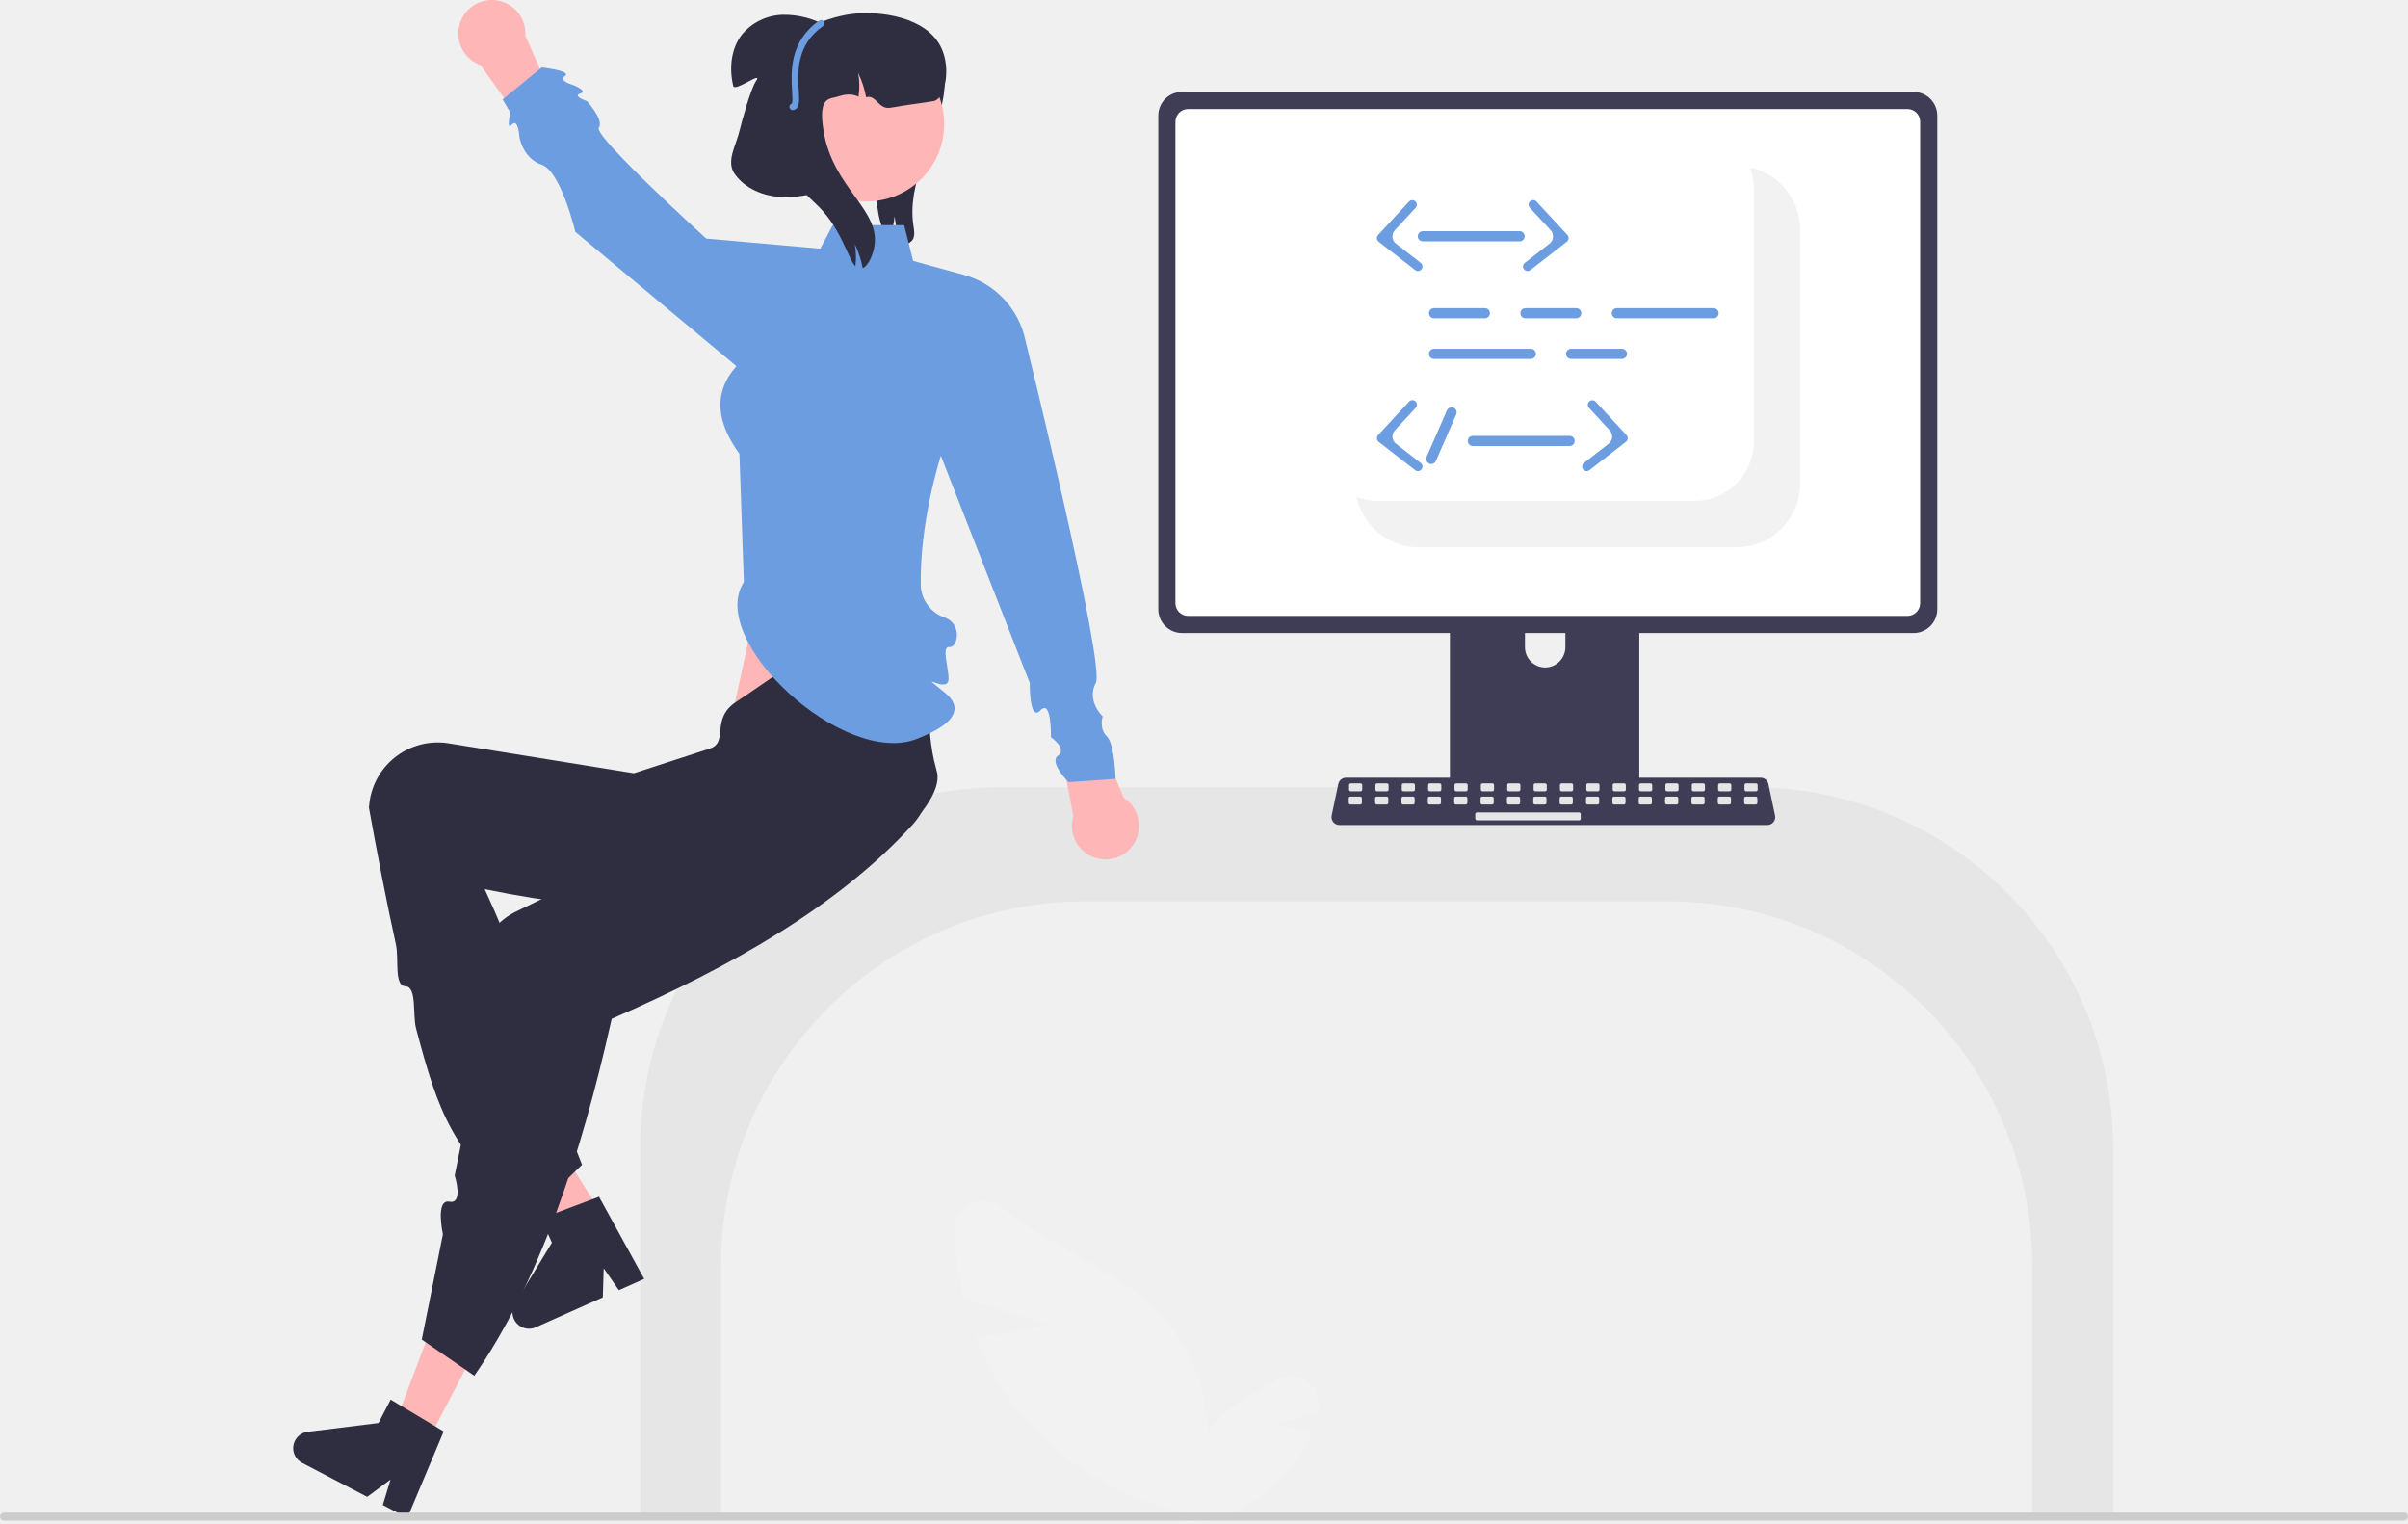
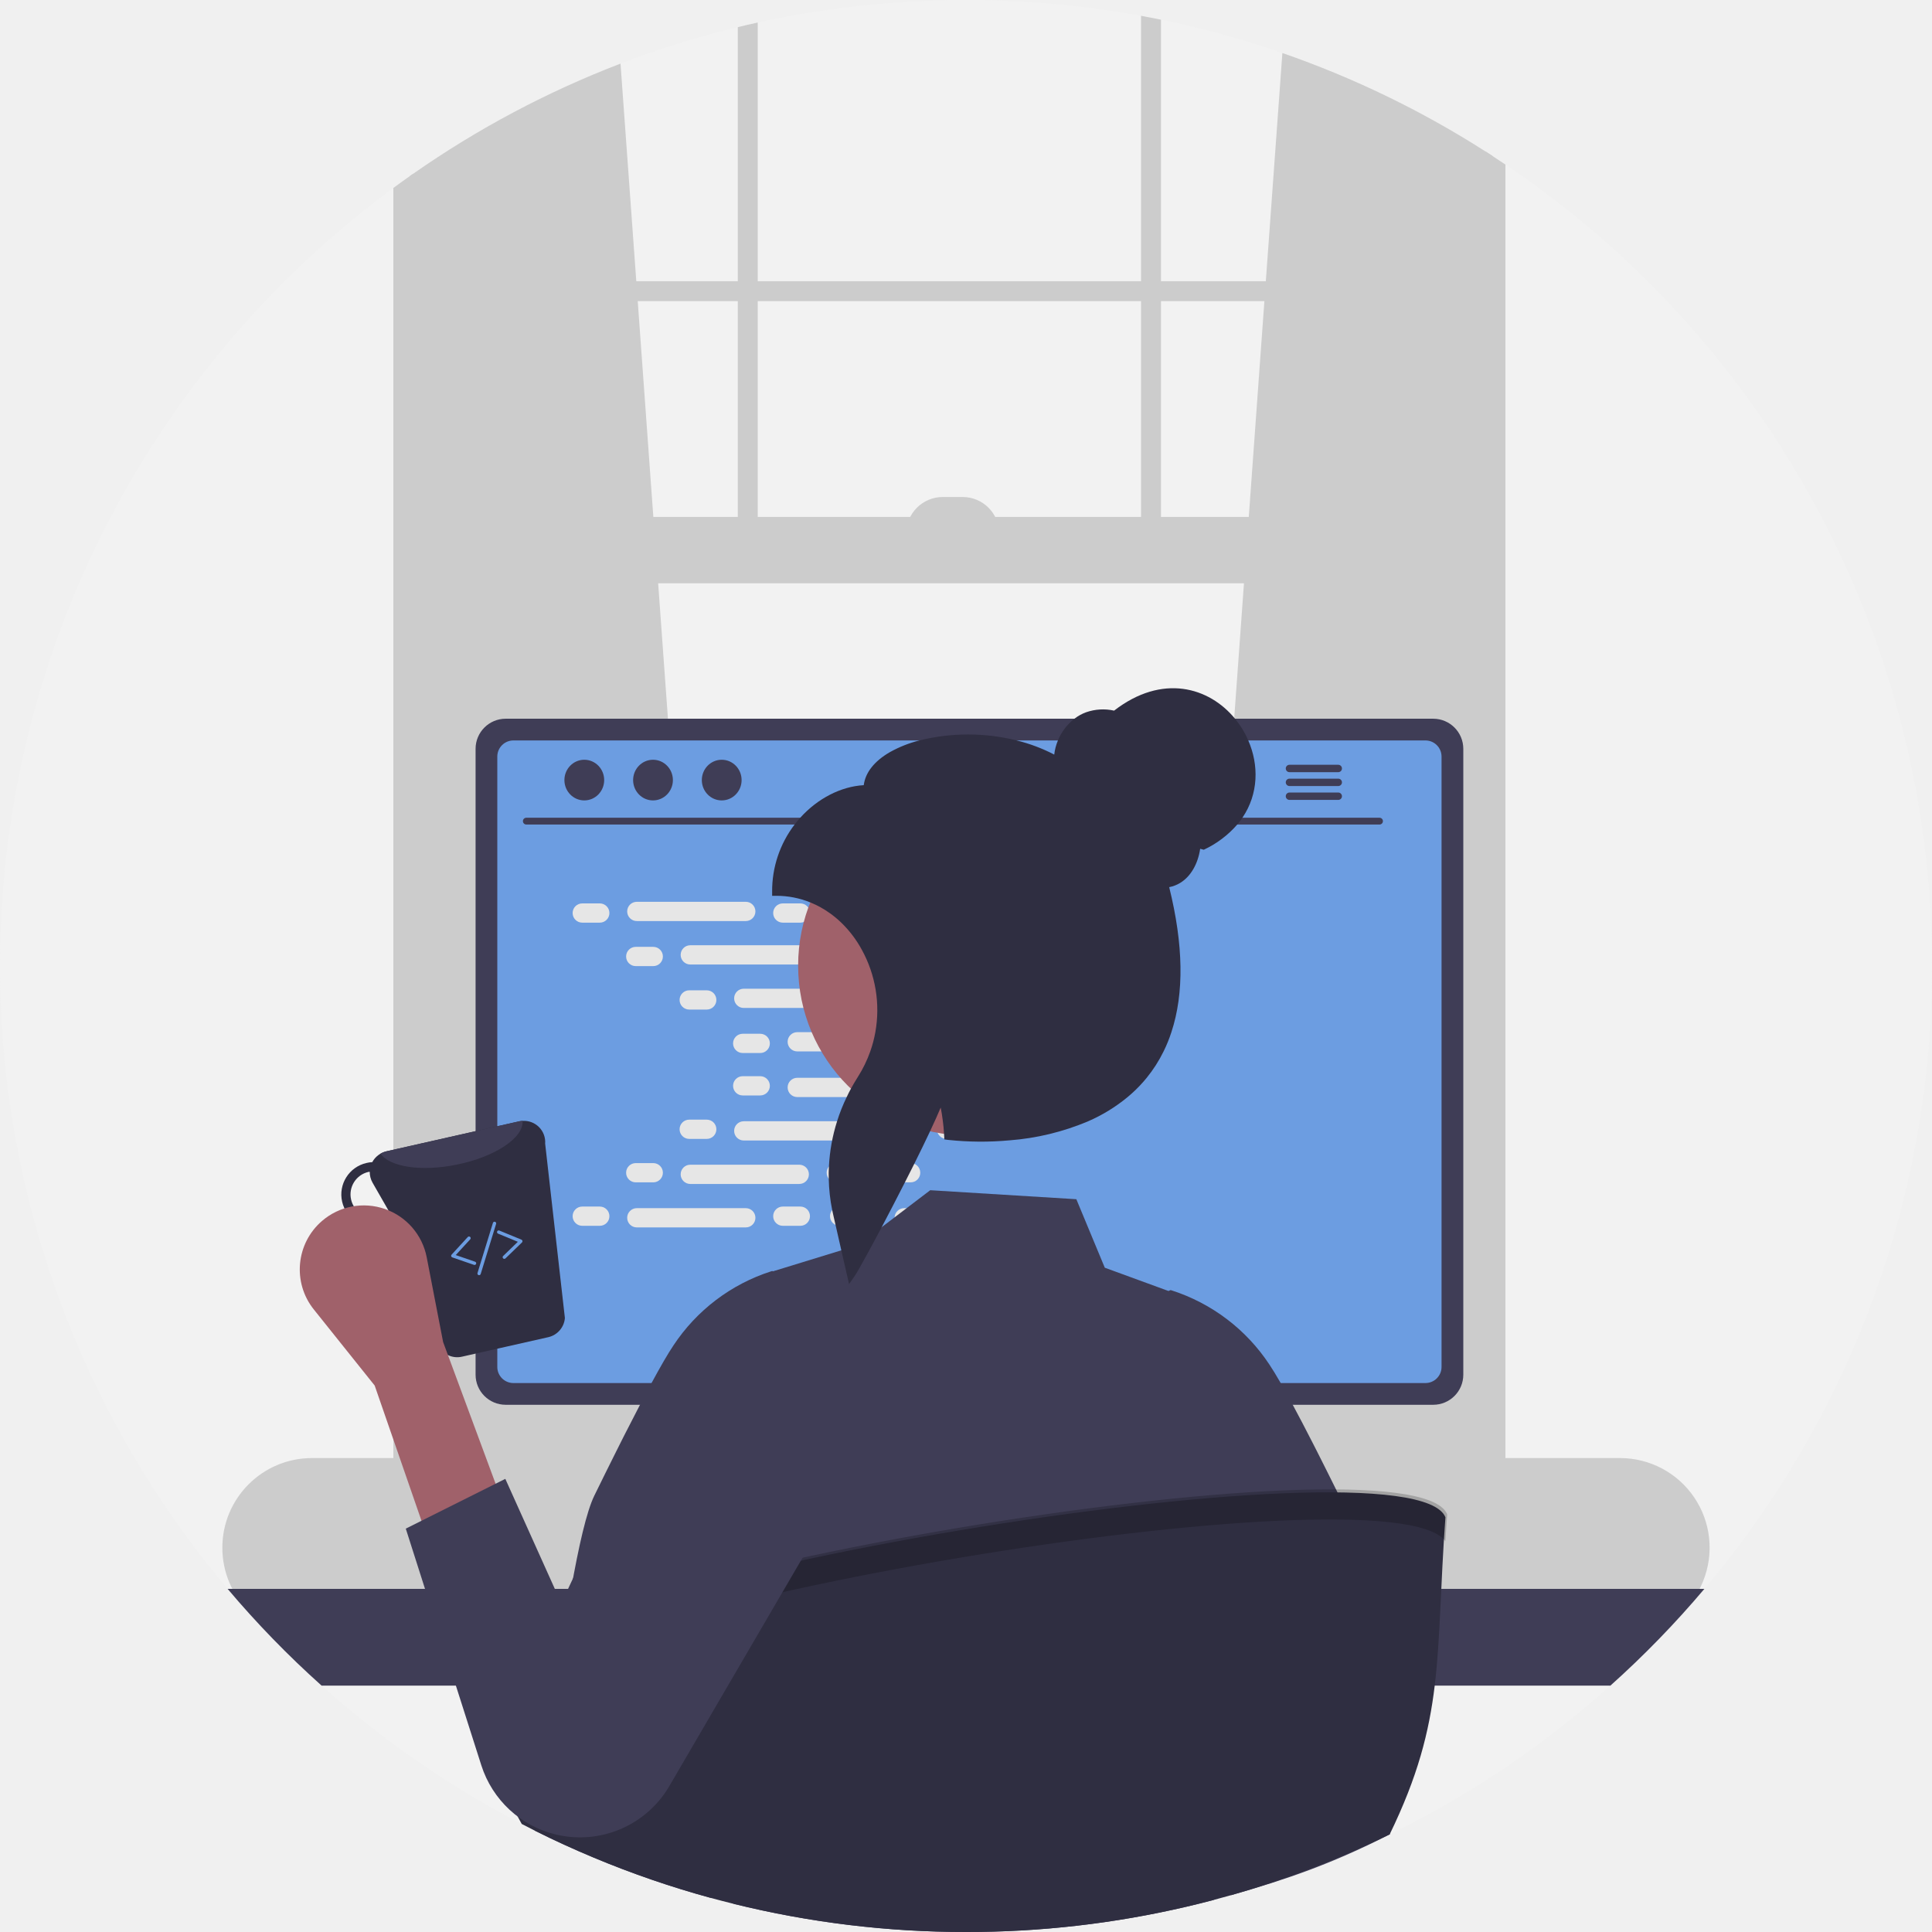
- <svg xmlns="http://www.w3.org/2000/svg" data-name="Layer 1" width="717.67" height="453.964" viewBox="0 0 717.67 453.964">
-   <path d="M527.601,309.438a3.827,3.827,0,0,1-4.314,1.257,5.829,5.829,0,0,1-.679-.248,28.826,28.826,0,0,0-.367-7.989,21.362,21.362,0,0,1-1.64,6.57,8.911,8.911,0,0,1-1.76-2.513,22.425,22.425,0,0,1-1.603-6.046c-1.204-7.088-2.393-14.462-.428-21.389,2.879-10.119,11.957-17.393,15.749-27.211l1.868-1.677c3.198,5.445,3.339,12.212,2.036,18.387-1.297,6.187-3.909,11.994-5.975,17.96s-3.613,12.313-2.655,18.556C528.054,306.566,528.39,308.181,527.601,309.438Z" transform="translate(-255.6148 -237.9612)" fill="#2f2e41" />
-   <polygon points="230.469 157.098 218.295 212.779 271.469 230.098 263.65 157.098 230.469 157.098" fill="#ffb6b6" />
-   <path d="M861.314,690.559h24.096V580.09A107.653,107.653,0,0,0,777.879,472.559H553.94A107.653,107.653,0,0,0,446.41,580.09V690.559h24.096V615.09A108.654,108.654,0,0,1,579.036,506.559H752.783A108.654,108.654,0,0,1,861.314,615.09Z" transform="translate(-255.6148 -237.9612)" fill="#e6e6e6" />
-   <path d="M568.509,632.767l-25.68-7.775a88.484,88.484,0,0,1-2.509-20.963,8.399,8.399,0,0,1,13.815-6.355c13.773,11.814,33.948,18.118,46.968,31.58a52.073,52.073,0,0,1,13.888,42.946l5.621,18.181a87.259,87.259,0,0,1-63.977-35.285,84.287,84.287,0,0,1-10.122-18.565C557.405,635.296,568.509,632.767,568.509,632.767Z" transform="translate(-255.6148 -237.9612)" fill="#f2f2f2" />
-   <path d="M635.438,662.54l13.098-3.966q.025-.104.05-.209a8.409,8.409,0,0,0-12.483-9.094c-5.946,3.532-12.548,6.573-17.289,11.476a26.559,26.559,0,0,0-7.083,21.904l-2.867,9.273a44.505,44.505,0,0,0,32.63-17.996,42.989,42.989,0,0,0,5.162-9.469C641.101,663.83,635.438,662.54,635.438,662.54Z" transform="translate(-255.6148 -237.9612)" fill="#f2f2f2" />
-   <path d="M741.463,391.091H690.458a2.721,2.721,0,0,0-2.717,2.724v80.574h56.447V393.815A2.723,2.723,0,0,0,741.463,391.091Zm-25.331,45.781a6.051,6.051,0,0,1-6.023-6.023v-9.293a6.023,6.023,0,0,1,12.046,0v9.293a6.051,6.051,0,0,1-6.023,6.023Z" transform="translate(-255.6148 -237.9612)" fill="#3f3d56" />
-   <path d="M825.924,265.347H607.895a7.078,7.078,0,0,0-7.066,7.066V419.54a7.073,7.073,0,0,0,7.066,7.066h218.029a7.073,7.073,0,0,0,7.066-7.066V272.413A7.078,7.078,0,0,0,825.924,265.347Z" transform="translate(-255.6148 -237.9612)" fill="#3f3d56" />
-   <path d="M824.104,270.45H609.717a3.787,3.787,0,0,0-3.779,3.787V417.718a3.786,3.786,0,0,0,3.779,3.779H824.104a3.786,3.786,0,0,0,3.779-3.779V274.237A3.787,3.787,0,0,0,824.104,270.45Z" transform="translate(-255.6148 -237.9612)" fill="#fff" />
-   <path d="M687.565,471.812v7.774a1.523,1.523,0,0,0,1.52,1.52h53.758a1.527,1.527,0,0,0,1.52-1.52V471.812Z" transform="translate(-255.6148 -237.9612)" fill="#3f3d56" />
-   <path d="M782.345,483.811H654.796a2.346,2.346,0,0,1-2.296-2.83l1.979-9.4a2.356,2.356,0,0,1,2.296-1.863H780.366a2.356,2.356,0,0,1,2.296,1.863l1.979,9.4a2.346,2.346,0,0,1-2.296,2.83Z" transform="translate(-255.6148 -237.9612)" fill="#3f3d56" />
-   <rect x="402.066" y="233.45" width="3.928" height="2.357" rx="0.488" fill="#e6e6e6" />
-   <rect x="409.923" y="233.45" width="3.928" height="2.357" rx="0.488" fill="#e6e6e6" />
-   <rect x="417.779" y="233.45" width="3.928" height="2.357" rx="0.488" fill="#e6e6e6" />
-   <rect x="425.636" y="233.45" width="3.928" height="2.357" rx="0.488" fill="#e6e6e6" />
-   <rect x="433.493" y="233.45" width="3.928" height="2.357" rx="0.488" fill="#e6e6e6" />
-   <rect x="441.35" y="233.45" width="3.928" height="2.357" rx="0.488" fill="#e6e6e6" />
-   <rect x="449.207" y="233.45" width="3.928" height="2.357" rx="0.488" fill="#e6e6e6" />
-   <rect x="457.063" y="233.45" width="3.928" height="2.357" rx="0.488" fill="#e6e6e6" />
-   <rect x="464.92" y="233.45" width="3.928" height="2.357" rx="0.488" fill="#e6e6e6" />
-   <rect x="472.777" y="233.45" width="3.928" height="2.357" rx="0.488" fill="#e6e6e6" />
-   <rect x="480.634" y="233.45" width="3.928" height="2.357" rx="0.488" fill="#e6e6e6" />
-   <rect x="488.49" y="233.45" width="3.928" height="2.357" rx="0.488" fill="#e6e6e6" />
-   <rect x="496.347" y="233.45" width="3.928" height="2.357" rx="0.488" fill="#e6e6e6" />
-   <rect x="504.204" y="233.45" width="3.928" height="2.357" rx="0.488" fill="#e6e6e6" />
-   <rect x="512.061" y="233.45" width="3.928" height="2.357" rx="0.488" fill="#e6e6e6" />
-   <rect x="519.917" y="233.45" width="3.928" height="2.357" rx="0.488" fill="#e6e6e6" />
-   <rect x="401.973" y="237.378" width="3.928" height="2.357" rx="0.488" fill="#e6e6e6" />
-   <rect x="409.83" y="237.378" width="3.928" height="2.357" rx="0.488" fill="#e6e6e6" />
-   <rect x="417.687" y="237.378" width="3.928" height="2.357" rx="0.488" fill="#e6e6e6" />
-   <rect x="425.543" y="237.378" width="3.928" height="2.357" rx="0.488" fill="#e6e6e6" />
-   <rect x="433.4" y="237.378" width="3.928" height="2.357" rx="0.488" fill="#e6e6e6" />
-   <rect x="441.257" y="237.378" width="3.928" height="2.357" rx="0.488" fill="#e6e6e6" />
-   <rect x="449.114" y="237.378" width="3.928" height="2.357" rx="0.488" fill="#e6e6e6" />
-   <rect x="456.97" y="237.378" width="3.928" height="2.357" rx="0.488" fill="#e6e6e6" />
-   <rect x="464.827" y="237.378" width="3.928" height="2.357" rx="0.488" fill="#e6e6e6" />
-   <rect x="472.684" y="237.378" width="3.928" height="2.357" rx="0.488" fill="#e6e6e6" />
-   <rect x="480.541" y="237.378" width="3.928" height="2.357" rx="0.488" fill="#e6e6e6" />
-   <rect x="488.398" y="237.378" width="3.928" height="2.357" rx="0.488" fill="#e6e6e6" />
-   <rect x="496.254" y="237.378" width="3.928" height="2.357" rx="0.488" fill="#e6e6e6" />
-   <rect x="504.111" y="237.378" width="3.928" height="2.357" rx="0.488" fill="#e6e6e6" />
-   <rect x="511.968" y="237.378" width="3.928" height="2.357" rx="0.488" fill="#e6e6e6" />
-   <rect x="519.825" y="237.378" width="3.928" height="2.357" rx="0.488" fill="#e6e6e6" />
-   <rect x="439.686" y="242.092" width="31.427" height="2.357" rx="0.488" fill="#e6e6e6" />
-   <path d="M792.138,306.469v75.52a19.073,19.073,0,0,1-19.07,19.07h-94.52a19.081,19.081,0,0,1-17.51-11.49,17.984,17.984,0,0,1-1.13-3.51,17.367,17.367,0,0,0,6.3,1.17h94.52a17.605,17.605,0,0,0,17.58-17.58v-75.52a17.368,17.368,0,0,0-1.17-6.3,17.988,17.988,0,0,1,3.51,1.13A19.081,19.081,0,0,1,792.138,306.469Z" transform="translate(-255.6148 -237.9612)" fill="#f2f2f2" />
-   <polygon points="183.897 368.973 174.522 374.778 146.903 340.828 160.739 332.262 183.897 368.973" fill="#ffb6b6" />
-   <path d="M447.605,619.06l-7.541,3.367-4.524-6.519-.269,8.659-20.001,8.929a4.924,4.924,0,0,1-6.214-7.056l11.048-18.162-3.213-7.198,17.248-6.497Z" transform="translate(-255.6148 -237.9612)" fill="#2f2e41" />
-   <path d="M413.25,600.403l15.834-15.344c-11.764-29.029-12.704-47.022-29.012-82.131,38.693,7.914,66.356,7.433,98.356.337,10.833-2.365,38.786-23.956,36.487-35.027q-.161-.776-.381-1.538c-3.435-11.711-1.016-29.646-8.451-42.642-13.755-5.186-34.653,12.326-51,23-7.883,5.147-2.112,12.161-8,14l-22.569,7.326-55.373-8.943a20.511,20.511,0,0,0-23.376,17.359q-.141.902-.204,1.813c2.548,14.103,5.204,27.837,8.063,40.873.923,4.208-.635,12.275,2.836,12.395s2.073,8.464,3.154,12.543C386.269,569.54,390.477,581.694,413.25,600.403Z" transform="translate(-255.6148 -237.9612)" fill="#2f2e41" />
-   <polygon points="127.329 429.745 117.562 424.647 133.015 383.711 147.43 391.235 127.329 429.745" fill="#ffb6b6" />
-   <path d="M381.316,637.145l15.661,10.783c19.195-27.76,31.658-64.854,40.939-106.36,36.139-15.765,67.761-33.801,89.796-57.993a20.915,20.915,0,0,0-1.209-29.095q-.578-.542-1.196-1.039c-9.545-7.603-30.743-3.228-44.292-9.583l-24.204,33.5,2.782,7.803-8.42,4.099-7.109,3.461-8.138,3.962L409.248,509.669a20.484,20.484,0,0,0-9.089,27.629q.404.818.878,1.6l-9.908,49.36s2.726,8.593-1.563,7.789-1.952,9.725-1.952,9.725Z" transform="translate(-255.6148 -237.9612)" fill="#2f2e41" />
-   <path d="M377.029,690.267l-7.321-3.821,2.301-7.594-6.955,5.165-19.418-10.135a4.924,4.924,0,0,1,1.673-9.252l21.096-2.616,3.647-6.988,15.802,9.486Z" transform="translate(-255.6148 -237.9612)" fill="#2f2e41" />
-   <path d="M590.506,475.665l-11.423-27.606-9,5,5.435,28.082a10.001,10.001,0,1,0,14.988-5.476Z" transform="translate(-255.6148 -237.9612)" fill="#ffb6b6" />
-   <path d="M398.823,257.368l17.381,24.3,7.633-6.909L412.18,248.638a10.001,10.001,0,1,0-13.357,8.73Z" transform="translate(-255.6148 -237.9612)" fill="#ffb6b6" />
-   <path d="M477.312,411.382c-11.274,17.486,30.028,55.586,51.772,46.677,3.807-1.56,16.904-6.713,7.952-13.856s1.038.851,1.274-3.799c.158-3.109-2.249-9.929.262-9.637s3.953-6.971-1.517-8.822a10.618,10.618,0,0,1-7-9c-.523-19.167,5.968-39.177,5.968-39.177l26.498,67.735s-.196,11.719,3.183,8.137,3.133,8.009,3.133,8.009,5.025,3.507,2.135,5.458,3.111,7.952,3.111,7.952l14-1s-.219-10.4-2.61-12.7-1.216-5.919-1.216-5.919-4.928-4.584-2.051-9.983-20.951-101.961-20.951-101.961a25.72,25.72,0,0,0-18.366-19.62l-15.121-4.163-2.685-10.653H503.792l-3.709,7-34-3s-33.643-30.61-32-33-3.573-7.986-3.573-7.986-4.454-1.458-1.941-2.236-2.237-2.578-2.237-2.578-4.4-1.156-2.325-2.678-6.925-2.522-6.925-2.522l-11.677,9.528,2.36,4.002s-1.439,5.449.439,3.46,2.232,3.784,2.232,3.784.959,6.322,6.646,8.227,10,20,10,20l48,40c-7.311,8.391-5.571,17.166.906,26.142Z" transform="translate(-255.6148 -237.9612)" fill="#6c9de1" />
-   <circle cx="258.343" cy="36.964" r="23.056" fill="#ffb6b6" />
-   <path d="M534.083,268.059c-.59.17-9.25,1.3-13,2-3.68.69-4.32-4-7.33-3.12a.127.127,0,0,0-.01-.06,28.344,28.344,0,0,0-2.37-7.17,21.178,21.178,0,0,1,.17,6.6.984.984,0,0,1-.02.17c-.01.1-.03.19-.04.29-3.18-1.4-5.2-.15-7.4.29-2.46.49-4.38,1.57-3,10,2.83,17.34,17.55,23.53,15,35-.5,2.27-1.76,5.11-3.34,5.82a28.344,28.344,0,0,0-2.37-7.17,21.178,21.178,0,0,1,.17,6.6c-2.45-2.65-4.22-11.91-12.46-19.25-2.03-1.8-12.2-12.48-13.42-15a32.136,32.136,0,0,1,.54,6.11,29.416,29.416,0,0,1-.28,4.1,1.151,1.151,0,0,1-.03.26c-.01.16-.04.3-.06.45-.02.17-.05.33-.08.5-3.33-.48-6.28-1.06-7.67-2.42-6.76-6.58,1.49-19.4,6-31,6.45-16.61,25.18-18.82,27-19,8.02-.81,21.57.91,26,10C539.183,258.429,537.203,267.159,534.083,268.059Z" transform="translate(-255.6148 -237.9612)" fill="#2f2e41" />
-   <path d="M485.468,271.808l16.701-25.98a25.612,25.612,0,0,0-13.188-3.46,16.419,16.419,0,0,0-12.109,5.711c-3.411,4.239-3.996,10.232-2.718,15.521C474.595,265.427,483,259,481,262c-1.642,2.349-4.327,12.222-5,15-1.084,4.472-4.063,9.062-1.409,12.821,3.139,4.444,8.74,6.654,14.177,6.878s10.788-1.282,15.954-2.989Z" transform="translate(-255.6148 -237.9612)" fill="#2f2e41" />
-   <path d="M491.886,270.783a1,1,0,0,1-.273-1.962c.262-.433.155-2.253.068-3.725-.325-5.524-.87-14.769,8.106-21.01a1.0 1,0,0,1,1.142,1.642c-8.055,5.601-7.571,13.815-7.251,19.25.183,3.107.315,5.352-1.57,5.779A.994.994,0,0,1,491.886,270.783Z" transform="translate(-255.6148 -237.9612)" fill="#6c9de1" />
-   <path d="M255.615,689.912a1.186,1.186,0,0,0,1.183,1.19H972.095a1.19,1.19,0,0,0,0-2.38h-715.29a1.186,1.186,0,0,0-1.19,1.183Z" transform="translate(-255.6148 -237.9612)" fill="#ccc" />
-   <path d="M698.15,332.811H683.017a1.513,1.513,0,0,1,0-3.026h15.132a1.513,1.513,0,0,1,0,3.026Z" transform="translate(-255.6148 -237.9612)" fill="#6c9de1" />
-   <path d="M725.387,332.811H710.255a1.513,1.513,0,1,1,0-3.026h15.132a1.513,1.513,0,1,1,0,3.026Z" transform="translate(-255.6148 -237.9612)" fill="#6c9de1" />
-   <path d="M739.006,344.916H723.874a1.513,1.513,0,1,1,0-3.026h15.132a1.513,1.513,0,1,1,0,3.026Z" transform="translate(-255.6148 -237.9612)" fill="#6c9de1" />
-   <path d="M711.852,344.916H683.017a1.513,1.513,0,0,1,0-3.026H711.852a1.513,1.513,0,0,1,0,3.026Z" transform="translate(-255.6148 -237.9612)" fill="#6c9de1" />
-   <path d="M766.327,332.811H737.493a1.513,1.513,0,0,1,0-3.026h28.834a1.513,1.513,0,1,1,0,3.026Z" transform="translate(-255.6148 -237.9612)" fill="#6c9de1" />
-   <path d="M708.509,309.887H679.675a1.513,1.513,0,1,1,0-3.026h28.834a1.513,1.513,0,1,1,0,3.026Z" transform="translate(-255.6148 -237.9612)" fill="#6c9de1" />
-   <path d="M710.88,318.727a1.355,1.355,0,0,1-.832-2.425l7.383-5.739a2.714,2.714,0,0,0,.328-3.984l-6.199-6.711a1.355,1.355,0,1,1,1.99-1.839l9.205,9.965a1.355,1.355,0,0,1-.163,1.99l-10.881,8.458A1.351,1.351,0,0,1,710.88,318.727Z" transform="translate(-255.6148 -237.9612)" fill="#6c9de1" />
-   <path d="M678.216,318.727a1.355,1.355,0,0,0,.832-2.425l-7.383-5.739a2.714,2.714,0,0,1-.328-3.984l6.199-6.711a1.355,1.355,0,0,0-1.99-1.839l-9.205,9.965a1.355,1.355,0,0,0,.163,1.99l10.881,8.458A1.351,1.351,0,0,0,678.216,318.727Z" transform="translate(-255.6148 -237.9612)" fill="#6c9de1" />
-   <path d="M723.416,370.867H694.581a1.513,1.513,0,0,1,0-3.026h28.834a1.513,1.513,0,0,1,0,3.026Z" transform="translate(-255.6148 -237.9612)" fill="#6c9de1" />
-   <path d="M728.497,378.352a1.355,1.355,0,0,1-.832-2.425l7.383-5.739a2.714,2.714,0,0,0,.328-3.984l-6.199-6.711a1.355,1.355,0,0,1,1.99-1.839l9.205,9.965a1.355,1.355,0,0,1-.163,1.99l-10.881,8.458A1.351,1.351,0,0,1,728.497,378.352Z" transform="translate(-255.6148 -237.9612)" fill="#6c9de1" />
-   <path d="M678.216,378.352a1.355,1.355,0,0,0,.832-2.425l-7.383-5.739a2.714,2.714,0,0,1-.328-3.984l6.199-6.711a1.355,1.355,0,1,0-1.99-1.839l-9.205,9.965a1.355,1.355,0,0,0,.163,1.99l10.881,8.458A1.351,1.351,0,0,0,678.216,378.352Z" transform="translate(-255.6148 -237.9612)" fill="#6c9de1" />
-   <path d="M680.789,374.113l6.061-13.865a1.513,1.513,0,0,1,2.773,1.212l-6.061,13.865a1.513,1.513,0,1,1-2.773-1.212Z" transform="translate(-255.6148 -237.9612)" fill="#6c9de1" />
+ <svg xmlns="http://www.w3.org/2000/svg" data-name="Layer 1" width="578" height="578" viewBox="0 0 578 578">
+   <path d="M889,450a287.861,287.861,0,0,1-68.09,186.34c-1.6,1.9-3.23,3.77-4.89,5.63a290.588,290.588,0,0,1-67.49,55.99q-8.67,5.205-17.72,9.81c-.61.31-1.23.62-1.84.92-.73.37-1.47.73-2.21,1.09A286.159,286.159,0,0,1,679.24,728q-2.55.72-5.11,1.4a288.588,288.588,0,0,1-65.84,9.49c-1.16.03-2.3.05-3.4.07-.39.01-.77.02-1.15.02-1.25.01-2.49.02-3.74.02a289.271,289.271,0,0,1-69.54-8.43q-3.42-.84-6.81-1.77a285.473,285.473,0,0,1-34.97-12.03q-9-3.75-17.68-8.09c-1.31-.66-2.62-1.32-3.91-2-.55-.27-1.09-.56-1.63-.84a290.458,290.458,0,0,1-81.65-64.06c-1.6-1.79-3.17-3.61-4.72-5.44a289.025,289.025,0,0,1,49.59-419.1c1.64-1.21,3.29-2.41,4.96-3.58q.495-.345.99-.69a286.753,286.753,0,0,1,97.1-43.85c1.98-.49,3.96-.95,5.96-1.38a291.798,291.798,0,0,1,114.68-2.01c1.99.37,3.98.75,5.96,1.16a287.281,287.281,0,0,1,97.1,39.43c.66.42,1.32.84,1.98,1.28,1.33.86,2.66,1.74,3.97,2.63A288.686,288.686,0,0,1,889,450Z" transform="translate(-311 -161)" fill="#f2f2f2" />
+   <path d="M527,599.51l-92.37,8.2-.99.09V213.66q.495-.345.99-.69a288.323,288.323,0,0,1,62.01-32.94l4.72,65.1.43,5.96,4.67,64.56L507.9,335.51l18.93,261.7Z" transform="translate(-311 -161)" fill="#ccc" />
+   <path d="M755.43,206.32c.66.42,1.32.84,1.98,1.28V607.8l-1.98-.18-91.37-8.11.17-2.3L683.16,335.51l1.44-19.86,4.67-64.56.43-5.96,4.95-68.27A287.687,287.687,0,0,1,755.43,206.32Z" transform="translate(-311 -161)" fill="#ccc" />
+   <path d="M755.43,206.32V613.26c0,7.81-5.38,14.16-12,14.16H446.63c-5.48,0-10.13-4.36-11.54-10.31a16.108,16.108,0,0,1-.46-3.85V212.97q-.495.345-.99.69c-1.67,1.17-3.32,2.37-4.96,3.58V613.26a22.919,22.919,0,0,0,6.18,16,17.06,17.06,0,0,0,7.78,4.66,15.118,15.118,0,0,0,3.99.53h296.8a15.249,15.249,0,0,0,4-.53c7.98-2.15,13.95-10.59,13.95-20.66V210.23c-1.31-.89-2.64-1.77-3.97-2.63C756.75,207.16,756.09,206.74,755.43,206.32Z" transform="translate(-311 -161)" fill="#ccc" />
+   <rect x="120.655" y="84.134" width="326.752" height="5.959" fill="#ccc" />
+   <path d="M531.73,169.12c1.98-.49,3.96-.95,5.96-1.38V329.55h-5.96Z" transform="translate(-311 -161)" fill="#ccc" />
+   <path d="M652.37,165.73c1.99.37,3.98.75,5.96,1.16V329.55h-5.96Z" transform="translate(-311 -161)" fill="#ccc" />
+   <path d="M795.65,597.21H404.34a26.82,26.82,0,0,0,0,53.64H795.65a26.76,26.76,0,0,0,20.12-9.11,27.096,27.096,0,0,0,3.02-4.18,25.54,25.54,0,0,0,1.75-3.56,26.803,26.803,0,0,0-24.89-36.79Z" transform="translate(-311 -161)" fill="#ccc" />
+   <rect x="122.642" y="154.649" width="324.766" height="19.863" fill="#ccc" />
+   <path d="M282.045,148.69h5.959a10.925,10.925,0,0,1,10.925,10.925v0a0,0,0,0,1,0,0h-27.809a0,0,0,0,1,0,0v0a10.925,10.925,0,0,1,10.925-10.925Z" fill="#ccc" />
+   <path d="M820.91,636.34a289.004,289.004,0,0,1-28.12,28.95H407.21a289.004,289.004,0,0,1-28.12-28.95Z" transform="translate(-311 -161)" fill="#3f3d56" />
+   <path d="M632.28,536.07H567.36a3.175,3.175,0,0,0-1.03.16,3.448,3.448,0,0,0-2.43,3.3V642.09h71.85V539.53A3.463,3.463,0,0,0,632.28,536.07Zm-24.57,50.6a7.531,7.531,0,0,1-1.56,4.6,7.665,7.665,0,0,1-13.78-4.6v-11.9a7.67,7.67,0,0,1,15.34,0Z" transform="translate(-311 -161)" fill="#2f2e41" />
+   <path d="M563.68,638.81v9.89a1.94,1.94,0,0,0,1.93,1.94h68.43a1.946,1.946,0,0,0,1.93-1.94v-9.89Z" transform="translate(-311 -161)" fill="#3f3d56" />
+   <path d="M739.78,376.02H462.28a9.011,9.011,0,0,0-9,8.99V572.27a9.007,9.007,0,0,0,9,9h277.5a9.007,9.007,0,0,0,9-9V385.01A9.012,9.012,0,0,0,739.78,376.02Z" transform="translate(-311 -161)" fill="#3f3d56" />
+   <path d="M737.46,382.52H464.59a4.82,4.82,0,0,0-4.81,4.82V569.96a4.818,4.818,0,0,0,4.81,4.81H737.46a4.818,4.818,0,0,0,4.81-4.81V387.34A4.821,4.821,0,0,0,737.46,382.52Z" transform="translate(-311 -161)" fill="#6c9de1" />
+   <path d="M687.24,650.48l-2.52-11.97a2.992,2.992,0,0,0-1.86-2.17,2.894,2.894,0,0,0-1.06-.2H524.49a2.895,2.895,0,0,0-1.06.2,2.993,2.993,0,0,0-1.86,2.17l-2.52,11.97a2.987,2.987,0,0,0,2.92,3.6H684.31a2.948,2.948,0,0,0,2.32-1.11A2.985,2.985,0,0,0,687.24,650.48Z" transform="translate(-311 -161)" fill="#2f2e41" />
+   <rect x="214.643" y="477.296" width="5" height="3" rx="0.488" fill="#3f3d56" />
+   <rect x="224.643" y="477.296" width="5" height="3" rx="0.488" fill="#3f3d56" />
+   <rect x="234.643" y="477.296" width="5" height="3" rx="0.488" fill="#3f3d56" />
+   <rect x="244.643" y="477.296" width="5" height="3" rx="0.488" fill="#3f3d56" />
+   <rect x="254.643" y="477.296" width="5" height="3" rx="0.488" fill="#3f3d56" />
+   <rect x="264.643" y="477.296" width="5" height="3" rx="0.488" fill="#3f3d56" />
+   <rect x="274.643" y="477.296" width="5" height="3" rx="0.488" fill="#3f3d56" />
+   <rect x="284.643" y="477.296" width="5" height="3" rx="0.488" fill="#3f3d56" />
+   <rect x="294.643" y="477.296" width="5" height="3" rx="0.488" fill="#3f3d56" />
+   <rect x="304.643" y="477.296" width="5" height="3" rx="0.488" fill="#3f3d56" />
+   <rect x="314.643" y="477.296" width="5" height="3" rx="0.488" fill="#3f3d56" />
+   <rect x="324.643" y="477.296" width="5" height="3" rx="0.488" fill="#3f3d56" />
+   <rect x="334.643" y="477.296" width="5" height="3" rx="0.488" fill="#3f3d56" />
+   <rect x="344.643" y="477.296" width="5" height="3" rx="0.488" fill="#3f3d56" />
+   <rect x="354.643" y="477.296" width="5" height="3" rx="0.488" fill="#3f3d56" />
+   <rect x="364.643" y="477.296" width="5" height="3" rx="0.488" fill="#3f3d56" />
+   <rect x="214.525" y="482.296" width="5" height="3" rx="0.488" fill="#3f3d56" />
+   <rect x="224.525" y="482.296" width="5" height="3" rx="0.488" fill="#3f3d56" />
+   <rect x="234.525" y="482.296" width="5" height="3" rx="0.488" fill="#3f3d56" />
+   <rect x="244.525" y="482.296" width="5" height="3" rx="0.488" fill="#3f3d56" />
+   <rect x="254.525" y="482.296" width="5" height="3" rx="0.488" fill="#3f3d56" />
+   <rect x="264.525" y="482.296" width="5" height="3" rx="0.488" fill="#3f3d56" />
+   <rect x="274.525" y="482.296" width="5" height="3" rx="0.488" fill="#3f3d56" />
+   <rect x="284.525" y="482.296" width="5" height="3" rx="0.488" fill="#3f3d56" />
+   <rect x="294.525" y="482.296" width="5" height="3" rx="0.488" fill="#3f3d56" />
+   <rect x="304.525" y="482.296" width="5" height="3" rx="0.488" fill="#3f3d56" />
+   <rect x="314.525" y="482.296" width="5" height="3" rx="0.488" fill="#3f3d56" />
+   <rect x="324.525" y="482.296" width="5" height="3" rx="0.488" fill="#3f3d56" />
+   <rect x="334.525" y="482.296" width="5" height="3" rx="0.488" fill="#3f3d56" />
+   <rect x="344.525" y="482.296" width="5" height="3" rx="0.488" fill="#3f3d56" />
+   <rect x="354.525" y="482.296" width="5" height="3" rx="0.488" fill="#3f3d56" />
+   <rect x="364.525" y="482.296" width="5" height="3" rx="0.488" fill="#3f3d56" />
+   <rect x="262.525" y="488.296" width="40" height="3" rx="0.488" fill="#3f3d56" />
+   <path d="M723.748,407.677H468.425a1.016,1.016,0,0,1,0-2.031H723.748a1.016,1.016,0,0,1,0,2.031Z" transform="translate(-311 -161)" fill="#3f3d56" />
+   <ellipse cx="174.805" cy="233.379" rx="5.95" ry="6.083" fill="#3f3d56" />
+   <ellipse cx="195.361" cy="233.379" rx="5.95" ry="6.083" fill="#3f3d56" />
+   <ellipse cx="215.917" cy="233.379" rx="5.95" ry="6.083" fill="#3f3d56" />
+   <path d="M711.37,389.8h-14.6a1.105,1.105,0,0,0,0,2.21h14.6a1.105,1.105,0,0,0,0-2.21Z" transform="translate(-311 -161)" fill="#3f3d56" />
+   <path d="M711.37,393.95h-14.6a1.105,1.105,0,0,0,0,2.21h14.6a1.105,1.105,0,0,0,0-2.21Z" transform="translate(-311 -161)" fill="#3f3d56" />
+   <path d="M711.37,398.1h-14.6a1.105,1.105,0,0,0,0,2.21h14.6a1.105,1.105,0,0,0,0-2.21Z" transform="translate(-311 -161)" fill="#3f3d56" />
+   <rect x="171.314" y="270.273" width="11.006" height="5.76" rx="2.88" fill="#e6e6e6" />
+   <rect x="231.314" y="270.273" width="11.006" height="5.76" rx="2.88" fill="#e6e6e6" />
+   <rect x="248.314" y="270.273" width="11.006" height="5.76" rx="2.88" fill="#e6e6e6" />
+   <rect x="187.634" y="269.793" width="38.366" height="5.76" rx="2.88" fill="#e6e6e6" />
+   <rect x="267.634" y="269.793" width="38.366" height="5.76" rx="2.88" fill="#e6e6e6" />
+   <rect x="187.314" y="283.273" width="11.006" height="5.76" rx="2.88" fill="#e6e6e6" />
+   <rect x="247.314" y="283.273" width="11.006" height="5.76" rx="2.88" fill="#e6e6e6" />
+   <rect x="264.314" y="283.273" width="11.006" height="5.76" rx="2.88" fill="#e6e6e6" />
+   <rect x="203.634" y="282.793" width="38.366" height="5.76" rx="2.88" fill="#e6e6e6" />
+   <rect x="283.634" y="282.793" width="38.366" height="5.76" rx="2.88" fill="#e6e6e6" />
+   <rect x="203.314" y="296.273" width="11.006" height="5.76" rx="2.88" fill="#e6e6e6" />
+   <rect x="263.314" y="296.273" width="11.006" height="5.76" rx="2.88" fill="#e6e6e6" />
+   <rect x="280.314" y="296.273" width="11.006" height="5.76" rx="2.88" fill="#e6e6e6" />
+   <rect x="219.634" y="295.793" width="38.366" height="5.76" rx="2.88" fill="#e6e6e6" />
+   <rect x="299.634" y="295.793" width="38.366" height="5.76" rx="2.88" fill="#e6e6e6" />
+   <rect x="219.314" y="309.273" width="11.006" height="5.76" rx="2.88" fill="#e6e6e6" />
+   <rect x="279.314" y="309.273" width="11.006" height="5.76" rx="2.88" fill="#e6e6e6" />
+   <rect x="296.314" y="309.273" width="11.006" height="5.76" rx="2.88" fill="#e6e6e6" />
+   <rect x="235.634" y="308.793" width="38.366" height="5.76" rx="2.88" fill="#e6e6e6" />
+   <rect x="231.314" y="360.967" width="11.006" height="5.76" rx="2.88" fill="#e6e6e6" />
+   <rect x="248.314" y="360.967" width="11.006" height="5.76" rx="2.88" fill="#e6e6e6" />
+   <rect x="267.634" y="361.447" width="38.366" height="5.76" rx="2.88" fill="#e6e6e6" />
+   <rect x="171.314" y="360.967" width="11.006" height="5.76" rx="2.88" fill="#e6e6e6" />
+   <rect x="187.634" y="361.447" width="38.366" height="5.76" rx="2.88" fill="#e6e6e6" />
+   <rect x="187.314" y="347.967" width="11.006" height="5.76" rx="2.88" fill="#e6e6e6" />
+   <rect x="247.314" y="347.967" width="11.006" height="5.76" rx="2.88" fill="#e6e6e6" />
+   <rect x="264.314" y="347.967" width="11.006" height="5.76" rx="2.88" fill="#e6e6e6" />
+   <rect x="203.634" y="348.447" width="38.366" height="5.76" rx="2.88" fill="#e6e6e6" />
+   <rect x="203.314" y="334.967" width="11.006" height="5.76" rx="2.88" fill="#e6e6e6" />
+   <rect x="263.314" y="334.967" width="11.006" height="5.76" rx="2.88" fill="#e6e6e6" />
+   <rect x="280.314" y="334.967" width="11.006" height="5.76" rx="2.88" fill="#e6e6e6" />
+   <rect x="219.634" y="335.447" width="38.366" height="5.76" rx="2.88" fill="#e6e6e6" />
+   <rect x="219.314" y="321.967" width="11.006" height="5.76" rx="2.88" fill="#e6e6e6" />
+   <rect x="279.314" y="321.967" width="11.006" height="5.76" rx="2.88" fill="#e6e6e6" />
+   <rect x="296.314" y="321.967" width="11.006" height="5.76" rx="2.88" fill="#e6e6e6" />
+   <rect x="235.634" y="322.447" width="38.366" height="5.76" rx="2.88" fill="#e6e6e6" />
+   <path d="M726.81,709.77c-.61.31-1.23.62-1.84.92-15.8,7.9-28.44,12.39-45.73,17.31-1.46-16.3-2.87-44.95-4.24-62.71-.36-4.61-.72-8.48-1.07-11.21a15.182,15.182,0,0,0-.88-4.25l.06,4.25.15,11.21.87,64.11a288.588,288.588,0,0,1-65.84,9.49c-1.16.03-2.3.05-3.4.07-.39.01-.77.02-1.15.02-1.25.01-2.49.02-3.74.02a289.271,289.271,0,0,1-69.54-8.43c.49-16.13.98-44.46,1.45-65.28.1-4.07.19-7.86.29-11.21.19-7.16.39-12.32.58-14.05a4.361,4.361,0,0,0-.39.97,97.154,97.154,0,0,0-1.89,13.08c-.35,3.35-.7,7.14-1.05,11.21-1.86,21.63-3.8,51.04-5.8,63.51a285.473,285.473,0,0,1-34.97-12.03q-9-3.75-17.68-8.09c1.1-7.2,2.25-15.27,3.43-23.64.92-6.49,1.87-13.16,2.84-19.75,1.5-10.18,3.04-20.16,4.6-28.95,2.28-12.84,4.62-23.16,6.94-27.9,2.2-4.5,4.4-8.94,6.53-13.19.74-1.49,1.48-2.96,2.2-4.39.17-.34.34-.67.51-1,1.53-3.01,3.01-5.89,4.42-8.59,1.21-2.31,2.36-4.49,3.45-6.5,2.64-4.88,4.88-8.77,6.54-11.23a55.257,55.257,0,0,1,29.28-22.21l.3-.08.21.09,20.45-6.28,2.99-.92,2.01-.62,7.08-5.39,3.85-2.93,3.61-2.75,7.06-5.37,43.71,2.69,8.51,20.49,19.06,6.97.33-.15.29-.12.3.08a55.306,55.306,0,0,1,29.28,22.21c.94,1.41,2.08,3.27,3.37,5.52,1.1,1.91,2.3,4.09,3.6,6.5,1.85,3.43,3.87,7.3,6.01,11.49.47.92.95,1.86,1.43,2.81q1.335,2.64,2.71,5.39c2.13,4.25,4.33,8.69,6.53,13.2,1.91,3.91,3.84,11.95,5.74,22.18,1.57,8.5,3.13,18.52,4.64,28.95,1.98,13.52-.13,29.71,1.66,42.15C726.58,708.23,726.7,709,726.81,709.77Z" transform="translate(-311 -161)" fill="#3f3d56" />
+   <circle cx="289.615" cy="288.888" r="50.836" fill="#a0616a" />
+   <path d="M684.45,382.52a26.608,26.608,0,0,0-3.97-6.5c-7.72-9.43-21.76-13.58-36.17-2.42a15.279,15.279,0,0,0-8.35.48,12.91,12.91,0,0,0-3.52,1.94,15.97,15.97,0,0,0-4.94,6.5,15.522,15.522,0,0,0-1.1,4.23,50.565,50.565,0,0,0-11.23-4.23,60.34,60.34,0,0,0-29.13,0,36.544,36.544,0,0,0-8.78,3.48c-4.68,2.7-7.37,6.11-7.85,9.9-6.75.38-13.77,3.93-19,9.75-.59.65-1.16,1.33-1.69,2.03A32.709,32.709,0,0,0,542,427.73V429h1.27a26.87,26.87,0,0,1,10.15,1.98,27.585,27.585,0,0,1,5.89,3.25,28.764,28.764,0,0,1,3.37,2.8,33.483,33.483,0,0,1,6.12,8.05,37.459,37.459,0,0,1,4.08,24.71,36.2,36.2,0,0,1-1.52,5.76,37.584,37.584,0,0,1-3.71,7.63c-.06.09-.11.18-.17.27-.67,1.07-1.31,2.16-1.91,3.26-.45.82-.87,1.66-1.26,2.5a51.957,51.957,0,0,0-2.88,7.24,53.586,53.586,0,0,0-2.44,13.54c-.07,1.22-.09,2.44-.05,3.66a51.979,51.979,0,0,0,1.03,9.36c.09.42.18.83.27,1.25l.73,3.19,1.73,7.61,1.2,5.24,1.11,4.86,1.64-2.35c.56-.8,1.97-3.26,3.86-6.74,1.25-2.27,2.7-4.98,4.27-7.94,2.19-4.15,4.59-8.78,6.94-13.4.95-1.87,1.89-3.73,2.8-5.55,1.72-3.45,3.34-6.78,4.73-9.74,1.28-2.73,2.37-5.15,3.18-7.09.25,1.27.46,2.56.62,3.86.18,1.32.31,2.66.38,4,.02.2.03.41.04.61l.04.82.01.24,1.06.14a93.022,93.022,0,0,0,18.4.14h.01a74.862,74.862,0,0,0,23.56-5.71,49.257,49.257,0,0,0,11.8-7.24,41.3,41.3,0,0,0,4.66-4.52c.36-.41.71-.82,1.05-1.24a41.125,41.125,0,0,0,5.05-7.9,41.802,41.802,0,0,0,2.34-5.76c3.84-11.63,3.62-26.14-.66-43.38a9.923,9.923,0,0,0,3.27-1.26c3.14-1.89,5.32-5.64,6-10.22l1.08.29a30.104,30.104,0,0,0,10.01-7.54,24.115,24.115,0,0,0,1.54-2.03C687.58,398.45,687.62,389.81,684.45,382.52Z" transform="translate(-311 -161)" fill="#2f2e41" />
+   <polygon points="206.32 475.296 214.817 442.504 222.32 470.8 206.32 475.296" opacity="0.2" />
+   <path d="M743.43,614.93c-3.04,41.88.11,60.32-16.67,94.85A286.159,286.159,0,0,1,679.24,728q-2.55.72-5.11,1.4a288.588,288.588,0,0,1-65.84,9.49c-1.16.03-2.3.05-3.4.07-.39.01-.77.02-1.15.02-1.25.01-2.49.02-3.74.02a289.271,289.271,0,0,1-69.54-8.43q-3.42-.84-6.81-1.77a285.473,285.473,0,0,1-34.97-12.03q-9-3.75-17.68-8.09c-1.31-.66-2.62-1.32-3.91-2-6.63-11.66-10.4-25.84-10.48-42.88C461.2,634.44,733.29,589.61,743.43,614.93Z" transform="translate(-311 -161)" fill="#2f2e41" />
+   <path d="M743.422,622.102c.155-2.593.329-5.271.531-8.06-10.14-25.32-282.23,19.51-286.82,48.87.013,2.692.128,5.304.321,7.855C468.57,641.789,727.059,599.181,743.422,622.102Z" transform="translate(-311 -161)" opacity="0.2" />
+   <path d="M474.096,503.152a6.365,6.365,0,0,0-6.753-6.816,5.854,5.854,0,0,0-1.005.126l-39.762,8.983a6.548,6.548,0,0,0-4.209,3.235,8.184,8.184,0,0,0-1.727.251,9.661,9.661,0,0,0,4.271,18.845,9.794,9.794,0,0,0,3.895-1.884l13.474,37.941a6.329,6.329,0,0,0,6.941,3.046l25.849-5.842A6.416,6.416,0,0,0,480,555.32Zm-49.781,21.923a6.91,6.91,0,0,1-3.078-13.474c.126-.031.251,0,.377-.031a6.506,6.506,0,0,0,.848,3.266l4.931,8.606A6.505,6.505,0,0,1,424.314,525.074Z" transform="translate(-311 -161)" fill="#2f2e41" />
+   <path d="M467.343,496.336c.377,5.025-8.229,10.804-19.755,13.097-10.585,2.167-20.07.659-22.739-3.298a6.025,6.025,0,0,1,1.728-.691l39.762-8.983A5.854,5.854,0,0,1,467.343,496.336Z" transform="translate(-311 -161)" fill="#3f3d56" />
+   <path d="M439.843,623.905,462.177,612.738l-18.611-50.251-4.905-25.342a19.161,19.161,0,0,0-31.282-10.907h0a19.161,19.161,0,0,0-2.493,26.518l18.207,22.759Z" transform="translate(-311 -161)" fill="#a0616a" />
+   <path d="M462.177,603.433l-29.778,14.889,22.599,70.809A30.977,30.977,0,0,0,477.333,709.847h0a30.977,30.977,0,0,0,33.737-14.197l59.925-102.714a31.62,31.62,0,0,0-10.196-42.982h0a31.62,31.62,0,0,0-45.296,12.765l-36.576,77.936Z" transform="translate(-311 -161)" fill="#3f3d56" />
+   <path d="M452.967,539.441a.496.496,0,0,1-.163-.027l-6.501-2.238a.499.499,0,0,1-.206-.811l4.835-5.265a.5.5,0,1,1,.736.676l-4.319,4.702,5.779,1.99a.5.5,0,0,1-.163.973Z" transform="translate(-311 -161)" fill="#6c9de1" />
+   <path d="M461.878,537.617a.5.5,0,0,1-.348-.859l4.395-4.249-5.903-2.433a.5.5,0,1,1,.381-.924l6.609,2.724a.5.5,0,0,1,.157.821l-4.943,4.779A.5.5,0,0,1,461.878,537.617Z" transform="translate(-311 -161)" fill="#6c9de1" />
+   <path d="M454.332,542.5a.482.482,0,0,1-.147-.022.5.5,0,0,1-.331-.625l4.615-15a.5.5,0,0,1,.956.295l-4.615,15A.5.5,0,0,1,454.332,542.5Z" transform="translate(-311 -161)" fill="#6c9de1" />
</svg>
